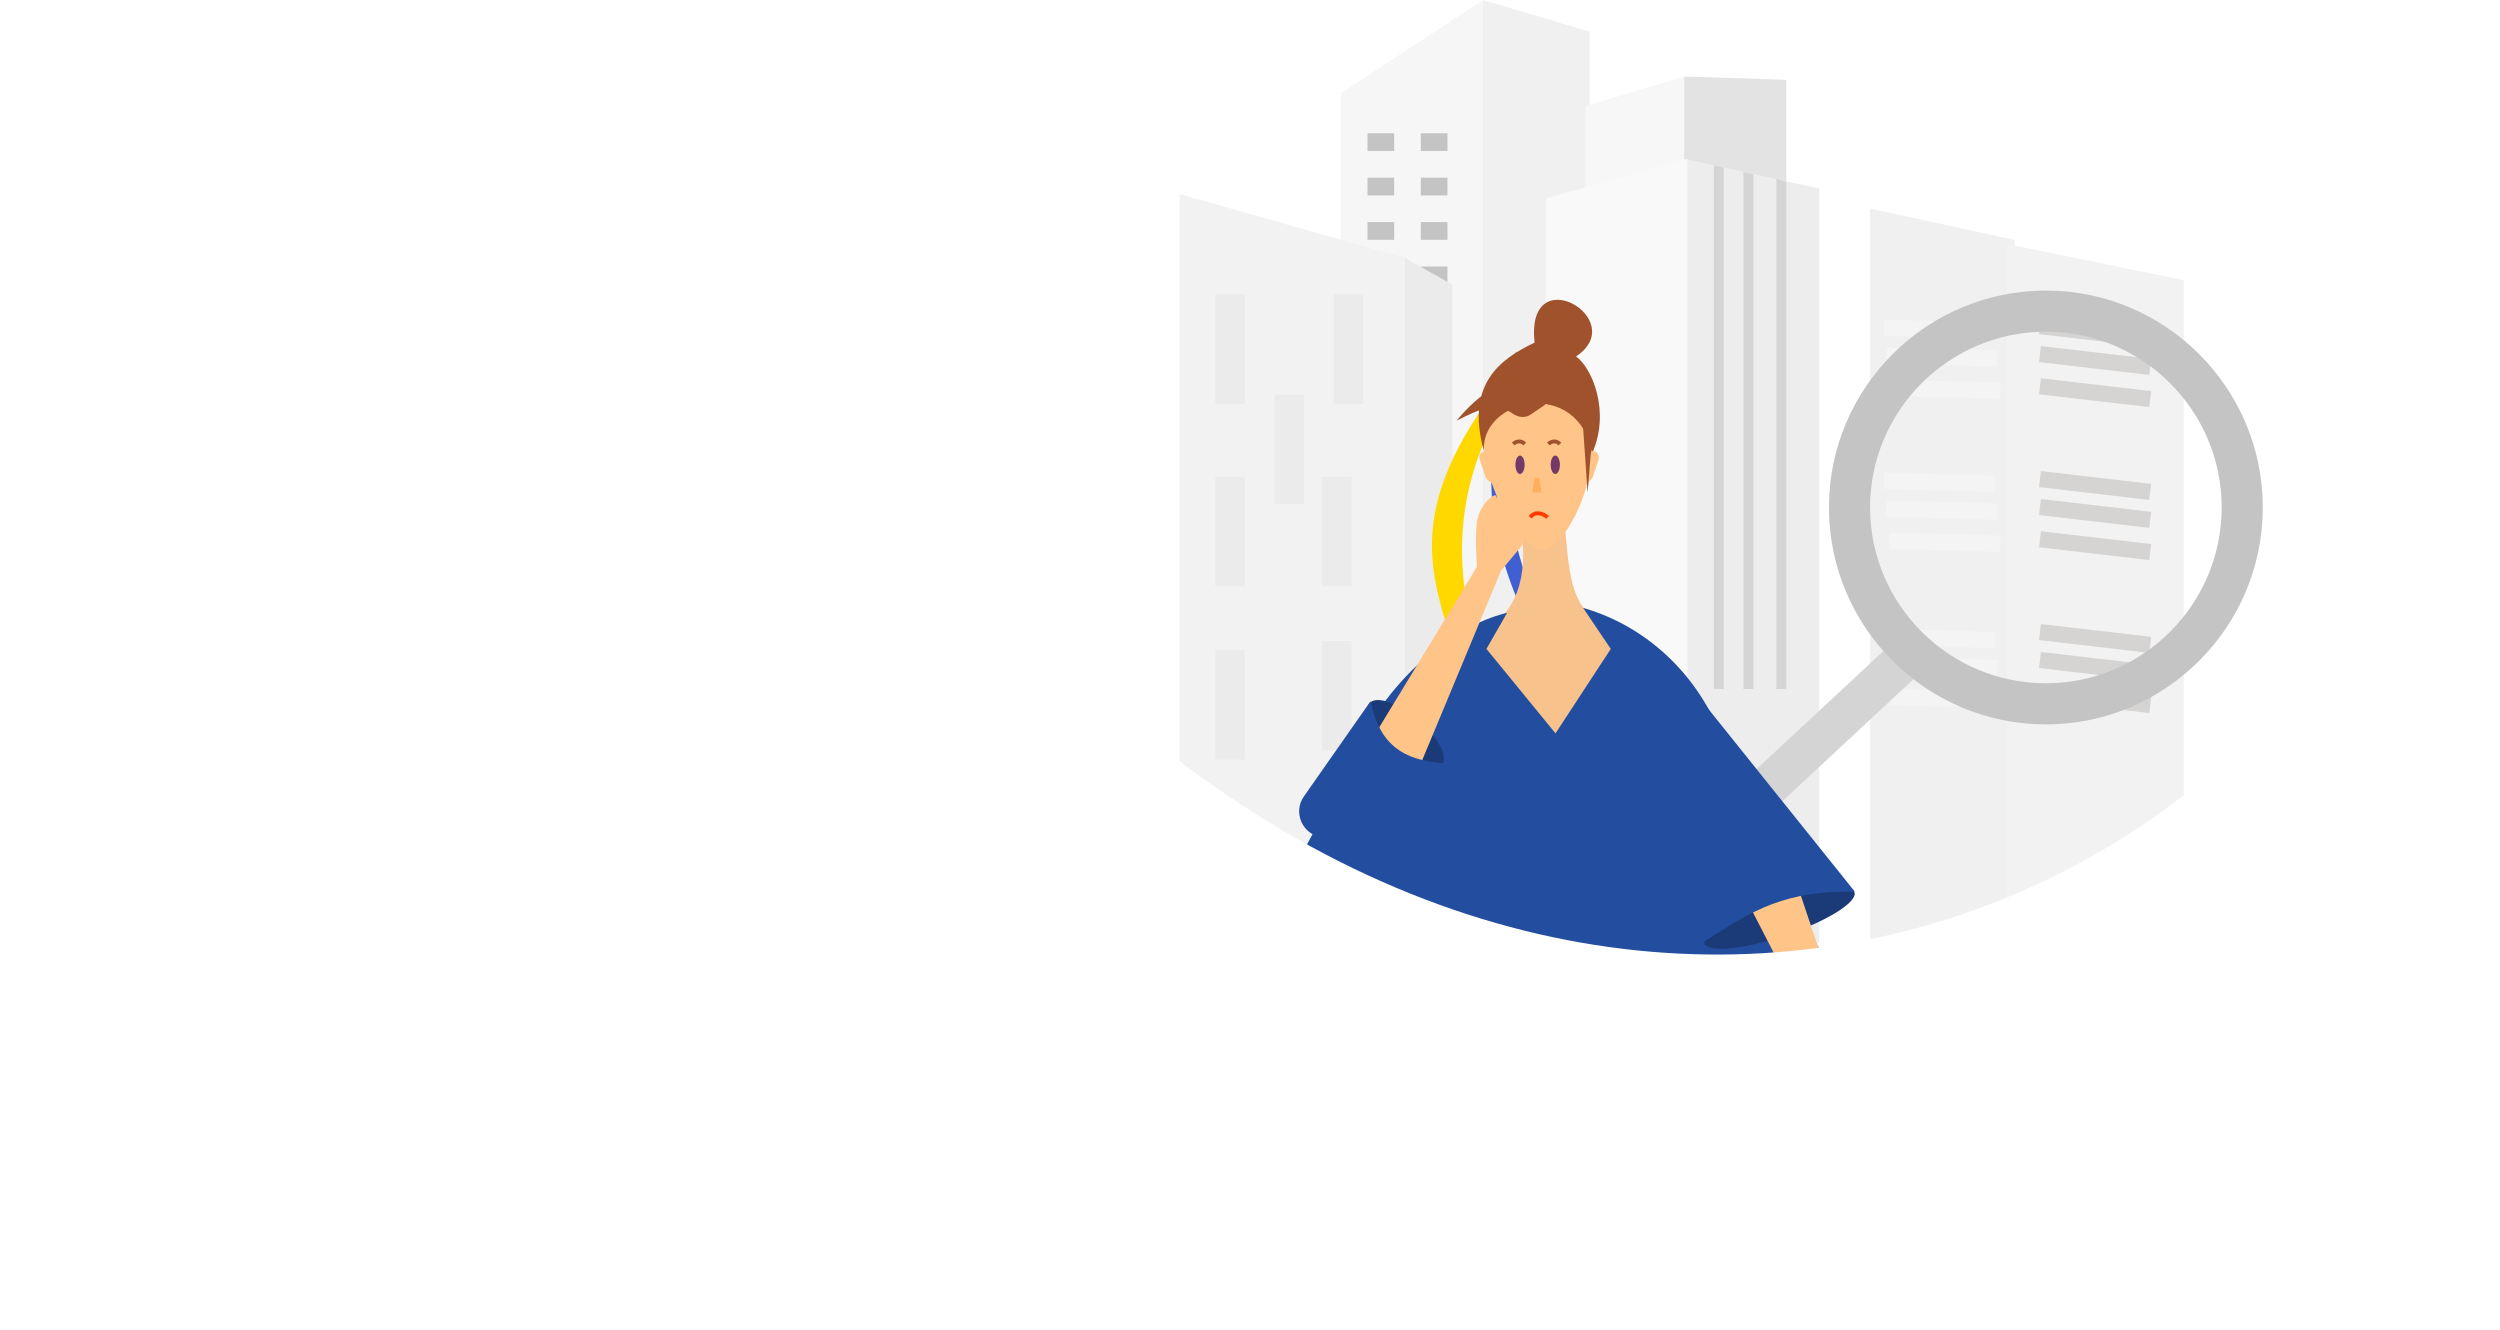
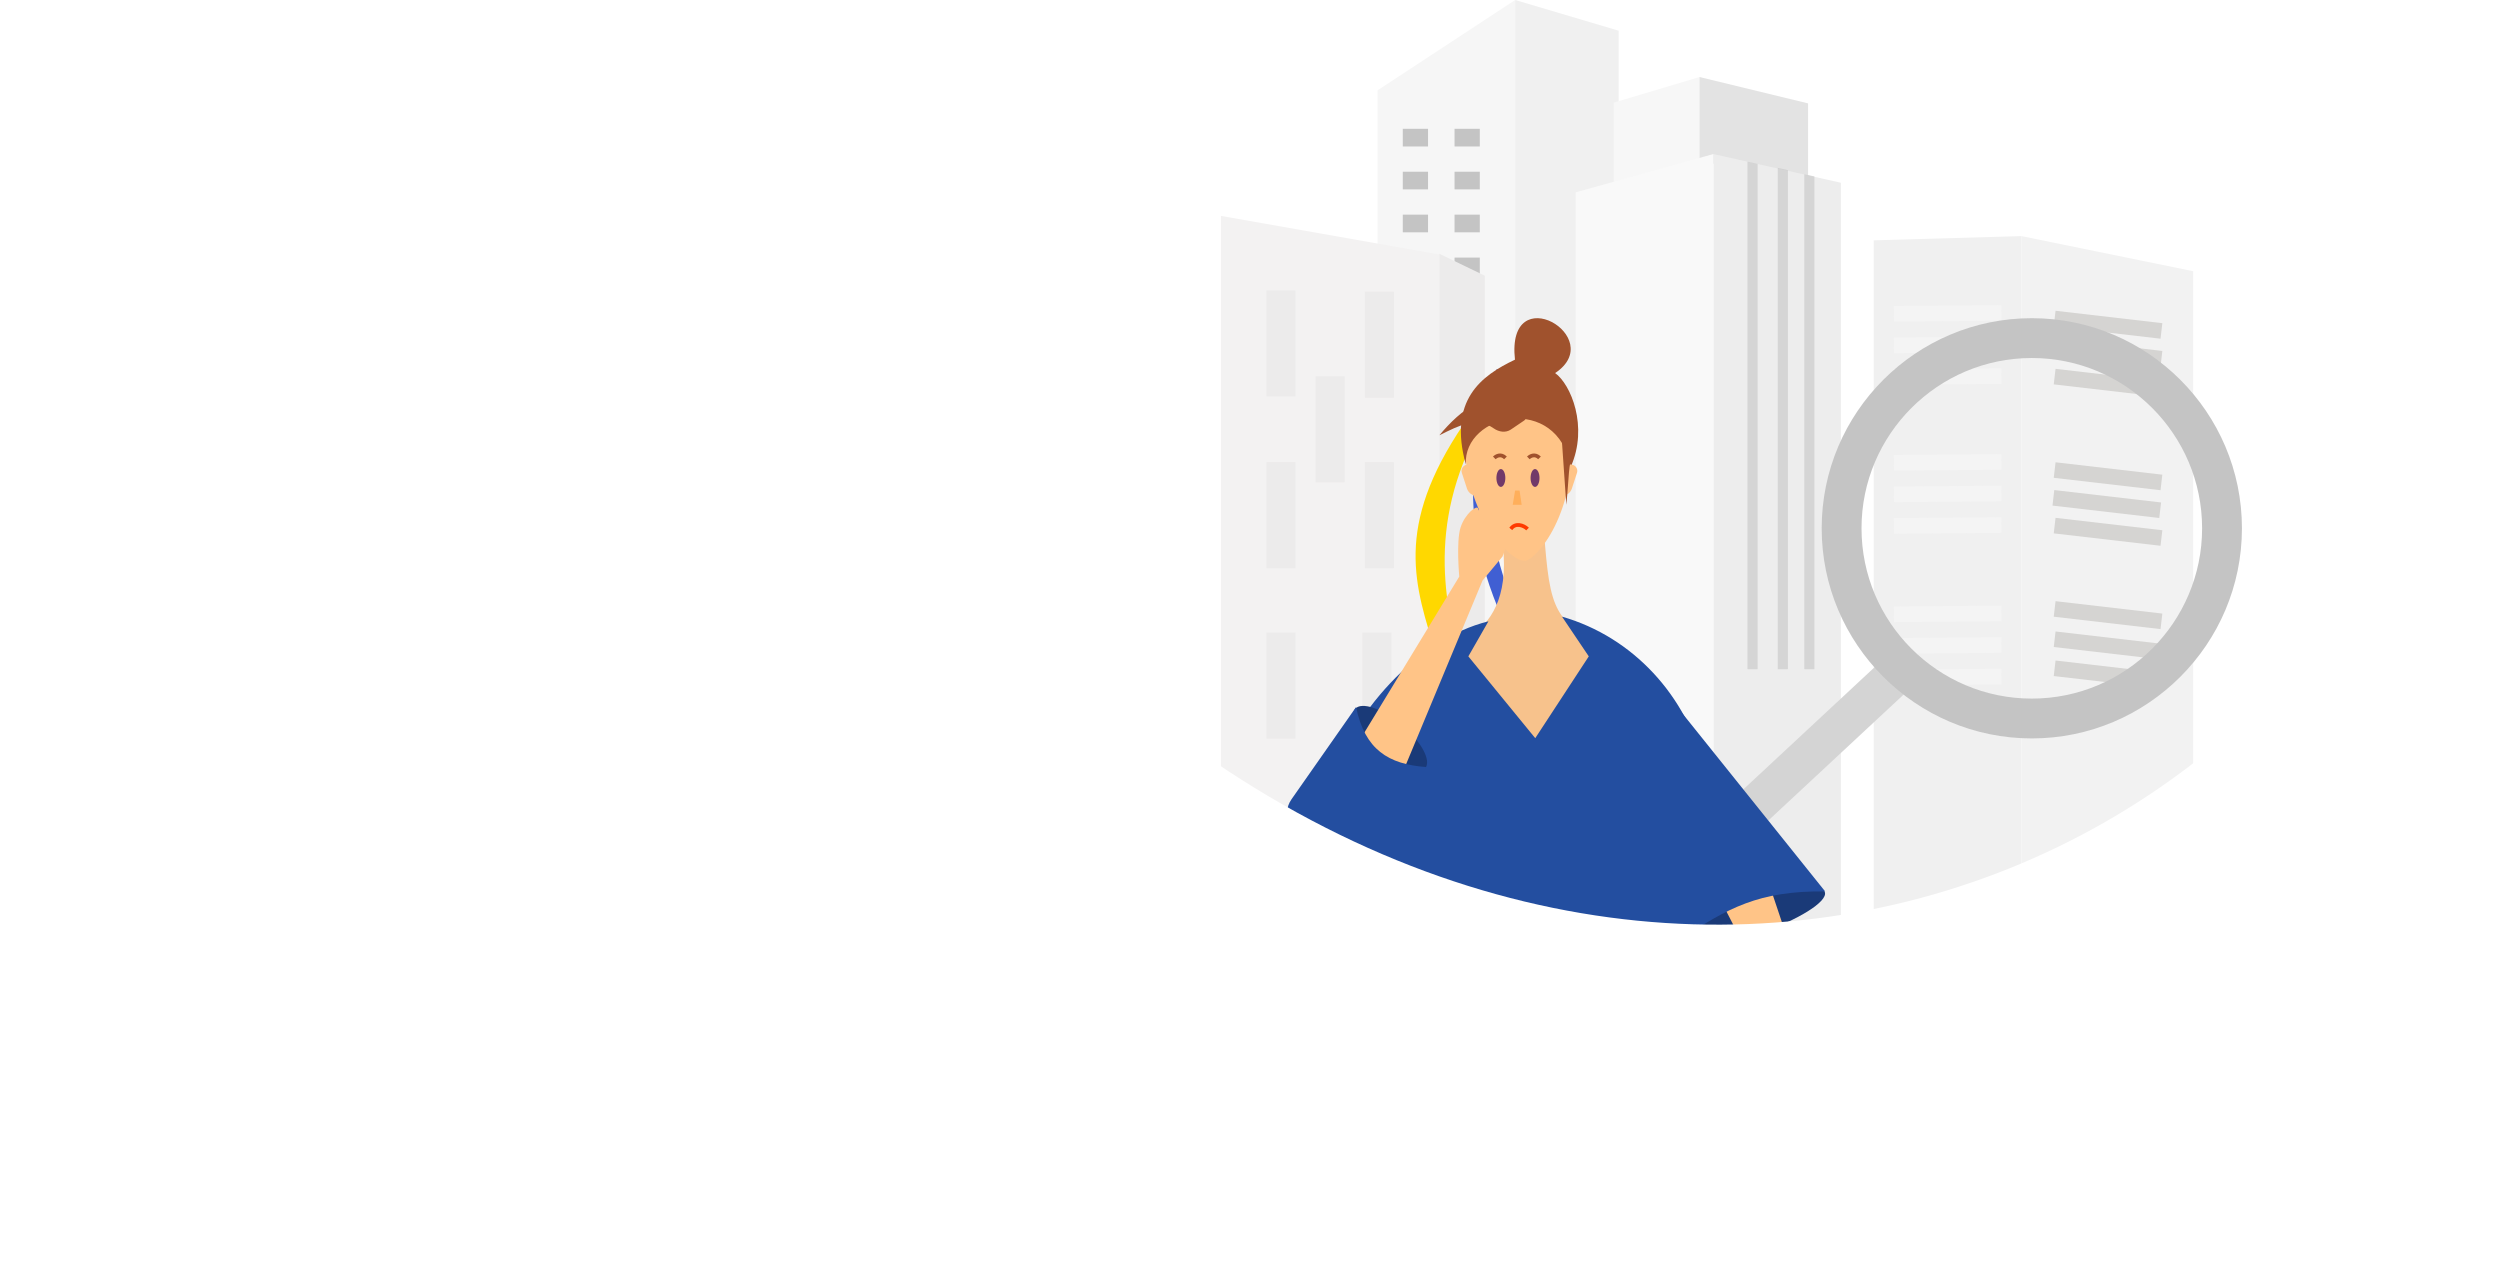
- <svg xmlns="http://www.w3.org/2000/svg" width="1918px" height="1020px" viewBox="0 0 1918 1020" version="1.1">
+ <svg xmlns="http://www.w3.org/2000/svg" width="1980px" height="1020px" viewBox="0 0 1980 1020" version="1.1">
  <defs>
-     <linearGradient x1="25.626%" y1="59.608%" x2="19.473%" y2="42.671%" id="linearGradient-1">
-       <stop stop-color="#FFFFFF" offset="35.454%" />
-       <stop stop-color="#FFFFFF" stop-opacity="0" offset="77.451%" />
+     <linearGradient x1="23.444%" y1="53.381%" x2="20.861%" y2="46.707%" id="linearGradient-1">
+       <stop stop-color="#FFFFFF" offset="0%" />
+       <stop stop-color="#FFFFFF" stop-opacity="0" offset="100%" />
    </linearGradient>
  </defs>
-   <g id="Page-1" stroke="none" stroke-width="1" fill="none" fill-rule="evenodd">
-     <g id="404">
-       <polygon id="Path" fill="#F6F6F6" fill-rule="nonzero" points="1028.72 71.561 1137.77 0 1137.77 521.371 1028.72 521.371" />
-       <polygon id="Path" fill="#F0F0F0" fill-rule="nonzero" points="1137.77 0 1219.55 24.334 1219.55 517.963 1137.77 517.963" />
-       <rect id="Rectangle" fill="#C4C4C4" fill-rule="nonzero" x="1049.17" y="102.23" width="20.446" height="13.631" />
-       <rect id="Rectangle" fill="#C4C4C4" fill-rule="nonzero" x="1090.06" y="102.23" width="20.446" height="13.631" />
-       <rect id="Rectangle" fill="#C4C4C4" fill-rule="nonzero" x="1090.06" y="136.306" width="20.446" height="13.631" />
-       <rect id="Rectangle" fill="#C4C4C4" fill-rule="nonzero" x="1049.17" y="136.306" width="20.446" height="13.631" />
-       <rect id="Rectangle" fill="#C4C4C4" fill-rule="nonzero" x="1049.17" y="170.383" width="20.446" height="13.631" />
-       <rect id="Rectangle" fill="#C4C4C4" fill-rule="nonzero" x="1090.06" y="170.383" width="20.446" height="13.631" />
-       <rect id="Rectangle" fill="#C4C4C4" fill-rule="nonzero" x="1090.06" y="204.459" width="20.446" height="13.631" />
-       <rect id="Rectangle" fill="#C4C4C4" fill-rule="nonzero" x="1049.17" y="204.459" width="20.446" height="13.631" />
-       <rect id="Rectangle" fill="#C4C4C4" fill-rule="nonzero" x="1049.17" y="238.536" width="20.446" height="13.631" />
-       <rect id="Rectangle" fill="#C4C4C4" fill-rule="nonzero" x="1090.06" y="238.536" width="20.446" height="13.631" />
-       <rect id="Rectangle" fill="#C4C4C4" fill-rule="nonzero" x="1090.06" y="272.612" width="20.446" height="13.631" />
-       <rect id="Rectangle" fill="#C4C4C4" fill-rule="nonzero" x="1049.17" y="272.612" width="20.446" height="13.631" />
-       <rect id="Rectangle" fill="#C4C4C4" fill-rule="nonzero" x="1049.17" y="306.689" width="20.446" height="13.631" />
-       <rect id="Rectangle" fill="#C4C4C4" fill-rule="nonzero" x="1090.06" y="306.689" width="20.446" height="13.631" />
-       <rect id="Rectangle" fill="#C4C4C4" fill-rule="nonzero" x="1090.06" y="340.765" width="20.446" height="13.631" />
-       <rect id="Rectangle" fill="#C4C4C4" fill-rule="nonzero" x="1049.17" y="340.765" width="20.446" height="13.631" />
-       <polygon id="Path" fill="#F3F2F2" fill-rule="nonzero" points="905 729.762 905 148.888 1077.81 197.878 1077.81 729.762" />
-       <polygon id="Path" fill="#ECEBEB" fill-rule="nonzero" points="1114.2 218.335 1077.81 197.878 1077.81 729.762 1114.2 712.266" />
-       <rect id="Rectangle" fill="#ECEBEB" fill-rule="nonzero" x="932.287" y="225.872" width="22.739" height="83.982" />
-       <rect id="Rectangle" fill="#ECEBEB" fill-rule="nonzero" x="1023.24" y="225.872" width="22.739" height="83.982" />
-       <rect id="Rectangle" fill="#ECEBEB" fill-rule="nonzero" x="977.764" y="302.855" width="22.739" height="83.982" />
-       <rect id="Rectangle" fill="#ECEBEB" fill-rule="nonzero" x="932.287" y="365.841" width="22.739" height="83.982" />
-       <rect id="Rectangle" fill="#ECEBEB" fill-rule="nonzero" x="1014.15" y="365.841" width="22.739" height="83.982" />
-       <rect id="Rectangle" fill="#ECEBEB" fill-rule="nonzero" x="1014.15" y="491.814" width="22.739" height="83.982" />
-       <rect id="Rectangle" fill="#ECEBEB" fill-rule="nonzero" x="932.287" y="498.812" width="22.739" height="83.982" />
-       <polygon id="Path" fill="#F7F7F7" fill-rule="nonzero" points="1216.32 81.455 1292.11 58.717 1292.11 129.459 1216.32 159.778" />
-       <polygon id="Path" fill="#E3E3E3" fill-rule="nonzero" points="1292.11 129.459 1292.11 58.717 1370.44 61.243 1370.44 152.198" />
-       <polygon id="Path" fill="#EDEDED" fill-rule="nonzero" points="1395.7 723.193 1289.59 753.512 1292.11 121.88 1395.7 144.618" />
-       <polygon id="Path" fill="#F9F9F9" fill-rule="nonzero" points="1186 152.198 1294.64 121.88 1294.64 756.038 1186 728.246" />
-       <polygon id="Path" fill="#C4C4C4" fill-rule="nonzero" opacity="0.6" points="1314.85 528.651 1314.85 126.933 1322.43 128.591 1322.43 528.651" />
-       <polygon id="Path" fill="#C4C4C4" fill-rule="nonzero" opacity="0.6" points="1337.59 528.651 1337.59 131.986 1345.17 133.723 1345.17 528.651" />
-       <polygon id="Path" fill="#C4C4C4" fill-rule="nonzero" opacity="0.6" points="1362.86 528.651 1362.86 137.039 1370.44 139.565 1370.44 528.651" />
-       <polygon id="Path" fill="#F0F0F0" fill-rule="nonzero" points="1545.65 184.079 1434.72 160 1434.72 786.279 1545.65 786.279" />
-       <polygon id="Path" fill="#F2F2F2" fill-rule="nonzero" points="1539.48 783.191 1539.48 187.167 1675.36 214.961 1675.36 783.191" />
-       <rect id="Rectangle" fill="#D5D4D2" fill-rule="nonzero" transform="translate(1607.357, 255.1345) rotate(6.62265) translate(-1607.357, -255.1345) " x="1564.787" y="248.943" width="85.14" height="12.383" />
-       <rect id="Rectangle" fill="#D5D4D2" fill-rule="nonzero" transform="translate(1607.357, 276.5665) rotate(6.62265) translate(-1607.357, -276.5665) " x="1564.787" y="270.375" width="85.14" height="12.383" />
-       <rect id="Rectangle" fill="#D5D4D2" fill-rule="nonzero" transform="translate(1607.357, 301.2725) rotate(6.62265) translate(-1607.357, -301.2725) " x="1564.787" y="295.081" width="85.14" height="12.383" />
-       <rect id="Rectangle" fill="#D5D4D2" fill-rule="nonzero" transform="translate(1607.357, 372.4865) rotate(6.62265) translate(-1607.357, -372.4865) " x="1564.787" y="366.295" width="85.14" height="12.383" />
-       <rect id="Rectangle" fill="#D5D4D2" fill-rule="nonzero" transform="translate(1607.357, 393.9185) rotate(6.62265) translate(-1607.357, -393.9185) " x="1564.787" y="387.727" width="85.14" height="12.383" />
-       <rect id="Rectangle" fill="#D5D4D2" fill-rule="nonzero" transform="translate(1607.357, 418.6245) rotate(6.62265) translate(-1607.357, -418.6245) " x="1564.787" y="412.433" width="85.14" height="12.383" />
-       <rect id="Rectangle" fill="#D5D4D2" fill-rule="nonzero" transform="translate(1607.357, 489.8385) rotate(6.62265) translate(-1607.357, -489.8385) " x="1564.787" y="483.647" width="85.14" height="12.383" />
-       <rect id="Rectangle" fill="#D5D4D2" fill-rule="nonzero" transform="translate(1607.357, 511.2705) rotate(6.62265) translate(-1607.357, -511.2705) " x="1564.787" y="505.079" width="85.14" height="12.383" />
-       <rect id="Rectangle" fill="#D5D4D2" fill-rule="nonzero" transform="translate(1607.357, 535.9765) rotate(6.62265) translate(-1607.357, -535.9765) " x="1564.787" y="529.785" width="85.14" height="12.383" />
-       <rect id="Rectangle" fill="#F4F4F4" fill-rule="nonzero" transform="translate(1487.958, 489.9295) rotate(1.550022) translate(-1487.958, -489.9295) " x="1445.388" y="483.738" width="85.14" height="12.383" />
-       <rect id="Rectangle" fill="#F4F4F4" fill-rule="nonzero" transform="translate(1489.858, 511.2765) rotate(1.550022) translate(-1489.858, -511.2765) " x="1447.288" y="505.085" width="85.14" height="12.383" />
-       <rect id="Rectangle" fill="#F4F4F4" fill-rule="nonzero" transform="translate(1492.058, 535.8845) rotate(1.550022) translate(-1492.058, -535.8845) " x="1449.488" y="529.693" width="85.14" height="12.383" />
-       <rect id="Rectangle" fill="#F4F4F4" fill-rule="nonzero" transform="translate(1487.958, 370.0285) rotate(1.550022) translate(-1487.958, -370.0285) " x="1445.388" y="363.837" width="85.14" height="12.383" />
-       <rect id="Rectangle" fill="#F4F4F4" fill-rule="nonzero" transform="translate(1489.858, 391.3755) rotate(1.550022) translate(-1489.858, -391.3755) " x="1447.288" y="385.184" width="85.14" height="12.383" />
-       <rect id="Rectangle" fill="#F4F4F4" fill-rule="nonzero" transform="translate(1492.058, 415.9835) rotate(1.550022) translate(-1492.058, -415.9835) " x="1449.488" y="409.792" width="85.14" height="12.383" />
-       <rect id="Rectangle" fill="#F4F4F4" fill-rule="nonzero" transform="translate(1487.958, 252.6765) rotate(1.550022) translate(-1487.958, -252.6765) " x="1445.388" y="246.485" width="85.14" height="12.383" />
-       <rect id="Rectangle" fill="#F4F4F4" fill-rule="nonzero" transform="translate(1489.858, 274.0235) rotate(1.550022) translate(-1489.858, -274.0235) " x="1447.288" y="267.832" width="85.14" height="12.383" />
-       <rect id="Rectangle" fill="#F4F4F4" fill-rule="nonzero" transform="translate(1492.058, 298.6315) rotate(1.550022) translate(-1492.058, -298.6315) " x="1449.488" y="292.44" width="85.14" height="12.383" />
-       <path d="M1336.81,622.433 C1339.89,625.513 1343.93,627.053 1347.97,627.053 C1352,627.053 1356.04,625.513 1359.12,622.433 L1473.93,515.572 C1480.09,509.412 1480.09,499.424 1473.93,493.264 C1467.76,487.105 1457.78,487.104 1451.62,493.264 L1336.81,600.125 C1330.65,606.285 1330.65,616.273 1336.81,622.433 Z" id="Path" fill="#D4D4D4" fill-rule="nonzero" />
-       <path d="M1569.59,555.76 C1661.35,555.76 1736.01,481.106 1736.01,389.343 C1736.01,297.58 1661.35,222.926 1569.59,222.926 C1477.83,222.926 1403.17,297.58 1403.17,389.343 C1403.17,481.106 1477.83,555.76 1569.59,555.76 Z M1569.59,254.474 C1643.96,254.474 1704.46,314.976 1704.46,389.343 C1704.46,463.71 1643.96,524.212 1569.59,524.212 C1495.22,524.212 1434.72,463.71 1434.72,389.343 C1434.72,314.976 1495.23,254.474 1569.59,254.474 Z" id="Shape" fill="#C4C4C4" fill-rule="nonzero" />
-       <path d="M1237.85,557.752 C1165.94,458.675 1139.47,399.684 1170.51,275.022 L1162.95,270.257 C1123.88,380.682 1146.05,447.356 1224.54,570.487 L1224.13,554.384 L1237.85,557.752 Z" id="Path" fill="#405FD3" fill-rule="nonzero" />
-       <path d="M1119.32,671.865 C1178.09,473.911 1006.01,457.86 1175.82,263.884 L1182.68,265.568 C1042.28,446.397 1195.84,537.908 1140.88,666.976 L1134.31,652.271 L1119.32,671.865 Z" id="Path" fill="#FFD800" fill-rule="nonzero" />
-       <path d="M1276.32,607.627 L1127.81,602.322 L1112.04,490.748 C1112.04,490.748 1180.85,490.748 1166.7,402.533 L1200.3,398.997 C1204.97,459.729 1207.43,475.598 1257.72,489.009 C1275.01,517.024 1282.73,541.956 1276.32,607.627 Z" id="Path" fill="#F7C28C" fill-rule="nonzero" />
-       <path d="M1184.1,422 C1172.9,422.34 1129.65,378.943 1138.82,307.595 L1221.51,307.595 C1230.23,385.525 1191.37,423.947 1184.65,422.084 C1184.46,422.032 1184.3,421.994 1184.1,422 Z" id="Path" fill="#FFC487" fill-rule="nonzero" />
-       <path d="M1187.92,340.652 C1189.55,339.055 1193.22,337.116 1196.76,340.652" id="Path" stroke="#A0522D" stroke-width="3" />
-       <path d="M1160.97,340.652 C1162.6,339.055 1166.27,337.116 1169.81,340.652" id="Path" stroke="#A0522D" stroke-width="3" />
-       <path d="M1187.29,397 C1184.14,393.854 1177.5,391.696 1173.97,397" id="Path" stroke="#FF3A00" stroke-width="3" />
-       <ellipse id="Oval" fill="#723969" fill-rule="nonzero" cx="1193.22" cy="356.564" rx="3.536" ry="7.072" />
-       <ellipse id="Oval" fill="#723969" fill-rule="nonzero" cx="1166.16" cy="356.564" rx="3.536" ry="7.072" />
-       <polygon id="Path" fill="#FFAF5B" fill-rule="nonzero" points="1175.54 377.781 1177.43 366.5 1180.97 366.5 1182.62 377.781" />
-       <path d="M1138.42,345.956 C1136.11,305.291 1210.91,289.379 1221.51,347.724 C1235.66,315.899 1221.51,282.307 1209.14,273.466 C1251.57,245.178 1170.24,197.44 1177.31,262.858 C1150.79,275.494 1124.27,294.683 1138.42,345.956 Z" id="Path" fill="#A0522D" fill-rule="nonzero" />
-       <path d="M1117.45,322.744 C1133.99,302.879 1158.05,282.745 1180.55,301.407 C1181.72,302.381 1182.76,303.524 1183.71,304.717 L1185.29,306.699 C1186.38,308.067 1186.07,310.073 1184.62,311.054 L1174.06,318.202 C1169.99,320.959 1164.62,320.158 1160.59,317.333 C1146.93,307.75 1134.02,314.507 1117.45,322.744 Z" id="Path" fill="#A0522D" fill-rule="nonzero" />
-       <path d="M1140,345.956 L1141.19,345.956 L1147.25,370.709 C1143.64,370.709 1140.43,368.383 1139.31,364.946 L1135.25,352.508 C1134.19,349.276 1136.6,345.956 1140,345.956 Z" id="Path" fill="#FFC487" fill-rule="nonzero" />
-       <path d="M1221.69,345.956 L1220.5,345.956 L1214.44,370.709 C1218.06,370.709 1221.26,368.383 1222.38,364.946 L1226.45,352.508 C1227.5,349.276 1225.09,345.956 1221.69,345.956 Z" id="Path" fill="#FFC487" fill-rule="nonzero" />
-       <path d="M1217.98,377.781 L1214.44,326.508 L1223.28,340.652 C1219.69,341.801 1220.16,357.57 1217.98,377.781 Z" id="Path" fill="#A0522D" fill-rule="nonzero" />
-       <path d="M1156.3,470.08 L1140.4,497.846 L1193.39,562.633 L1235.78,497.846 L1214.58,466.377 C1270.84,482.542 1313.49,529.099 1327.54,586.875 L1327.62,586.697 L1328.03,588.93 C1329.25,594.257 1330.24,599.677 1330.97,605.174 L1414.47,763.5 L967.469,712.5 L1027.97,601.5 C1048.92,542.825 1098.98,484.382 1156.3,470.08 Z" id="Path" fill="#234EA0" fill-rule="nonzero" />
-       <ellipse id="Oval" fill="#1A3A78" fill-rule="nonzero" transform="translate(1078.47, 562.939) scale(-1, 1) rotate(-40.17253) translate(-1078.47, -562.939) " cx="1078.47" cy="562.939" rx="36.368" ry="14.22" />
-       <path d="M1133.21,434.648 L1036.97,592.818 C1043.24,614.662 1052.82,620.268 1076.9,617.38 L1151.66,437.725 L1167.42,418.826 L1172.57,405.375 C1172.57,405.375 1175.7,399.056 1173.9,397.096 C1172.71,395.807 1171.53,394.699 1169.93,395.418 L1164.21,401.702 C1164.21,401.702 1167.65,390.164 1169.07,386.423 C1170.49,382.682 1164.78,377.361 1163.42,380.946 C1162.06,384.531 1159.36,391.605 1159.36,391.605 C1159.36,391.605 1160.96,387.427 1162.73,382.751 C1164.51,378.075 1157.71,375.826 1155.54,381.541 C1153.37,387.256 1152.5,389.003 1152.5,389.003 C1152.5,389.003 1154.8,383.498 1155.83,380.796 C1156.85,378.094 1149.89,377.629 1148.06,382.462 C1146.23,387.294 1144.34,389.829 1144.34,389.829 C1144.34,389.829 1148.95,383.509 1148.1,380.644 C1147.24,377.779 1137.79,384.699 1134.22,395.8 C1130.66,406.901 1133.21,434.648 1133.21,434.648 Z" id="Path" fill="#FFC487" fill-rule="nonzero" />
-       <path d="M1081.69,651.447 L1014.05,642.312 C999.203,640.307 991.75,623.293 1000.34,611.021 L1051.47,538 C1058.51,571.836 1077.06,583.256 1106.97,585.5 L1081.69,651.447 Z" id="Path" fill="#234EA0" fill-rule="nonzero" />
-       <ellipse id="Oval" fill="#1A3A78" fill-rule="nonzero" transform="translate(1365.21, 704.155) scale(-1, 1) rotate(18.79614) translate(-1365.21, -704.155) " cx="1365.21" cy="704.155" rx="60.769" ry="14.22" />
-       <path d="M1424.28,814.352 L1365.41,638.81 C1344.67,629.518 1334.2,633.235 1320.89,653.504 L1410.04,826.471 L1414.33,850.7 L1421.29,863.307 C1421.29,863.307 1424.1,869.777 1426.76,869.66 C1428.51,869.583 1430.12,869.395 1430.6,867.71 L1429.49,859.285 C1429.49,859.285 1436.09,869.357 1438.03,872.854 C1439.98,876.35 1447.73,875.413 1445.86,872.062 C1444,868.711 1440.33,862.084 1440.33,862.084 C1440.33,862.084 1442.49,866.003 1444.93,870.374 C1447.36,874.745 1453.46,870.996 1450.49,865.654 C1447.52,860.312 1446.75,858.518 1446.75,858.518 C1446.75,858.518 1449.47,863.828 1450.87,866.353 C1452.28,868.879 1457.12,863.86 1454.61,859.343 C1452.09,854.826 1451.37,851.747 1451.37,851.747 C1451.37,851.747 1453.23,859.352 1455.97,860.542 C1458.72,861.733 1459.51,850.051 1453.33,840.168 C1447.14,830.285 1424.28,814.352 1424.28,814.352 Z" id="Path" fill="#FFC487" fill-rule="nonzero" />
-       <path d="M1422.97,684 L1297.47,527.5 L1307.47,722.5 C1345.76,697.203 1370.37,683.404 1422.97,684 Z" id="Path" fill="#234EA0" fill-rule="nonzero" />
-       <path d="M867.157,553.5 C517.613,256.301 57.698,428.36 0,624.592 L0,1020 L1918,1020 L1918,160 C1867.22,662.5 1314.67,934 867.157,553.5 Z" id="Path" fill="url(#linearGradient-1)" fill-rule="nonzero" />
+   <g id="404" stroke="none" stroke-width="1" fill="none" fill-rule="evenodd">
+     <g id="Group" transform="translate(967, 0)" fill-rule="nonzero">
+       <g>
+         <polygon id="Path" fill="#F6F6F6" points="124 71.566 233 0 233 518 124 518" />
+         <polygon id="Path" fill="#F0F0F0" points="233 0 315 24.336 315 518 233 518" />
+         <rect id="Rectangle" fill="#C4C4C4" x="144" y="102" width="20" height="14" />
+         <rect id="Rectangle" fill="#C4C4C4" x="185" y="102" width="20" height="14" />
+         <rect id="Rectangle" fill="#C4C4C4" x="185" y="136" width="20" height="14" />
+         <rect id="Rectangle" fill="#C4C4C4" x="144" y="136" width="20" height="14" />
+         <rect id="Rectangle" fill="#C4C4C4" x="144" y="170" width="20" height="14" />
+         <rect id="Rectangle" fill="#C4C4C4" x="185" y="170" width="20" height="14" />
+         <rect id="Rectangle" fill="#C4C4C4" x="185" y="204" width="20" height="14" />
+         <rect id="Rectangle" fill="#C4C4C4" x="144" y="204" width="20" height="14" />
+         <rect id="Rectangle" fill="#C4C4C4" x="144" y="238" width="20" height="14" />
+         <rect id="Rectangle" fill="#C4C4C4" x="185" y="238" width="20" height="14" />
+         <rect id="Rectangle" fill="#C4C4C4" x="185" y="272" width="20" height="14" />
+         <rect id="Rectangle" fill="#C4C4C4" x="144" y="272" width="20" height="14" />
+         <rect id="Rectangle" fill="#C4C4C4" x="144" y="307" width="20" height="14" />
+         <rect id="Rectangle" fill="#C4C4C4" x="185" y="307" width="20" height="14" />
+         <rect id="Rectangle" fill="#C4C4C4" x="185" y="341" width="20" height="14" />
+         <rect id="Rectangle" fill="#C4C4C4" x="144" y="341" width="20" height="14" />
+         <polygon id="Path" fill="#F3F2F2" points="0 730 0 171 173 201.557 173 730" />
+         <rect id="Rectangle" fill="#ECEBEB" x="114" y="231" width="23" height="84" />
+         <polygon id="Path" fill="#ECEBEB" points="209 218.381 173 201 173 730 209 712.497" />
+         <rect id="Rectangle" fill="#ECEBEB" x="36" y="230" width="23" height="84" />
+         <rect id="Rectangle" fill="#ECEBEB" x="75" y="298" width="23" height="84" />
+         <rect id="Rectangle" fill="#ECEBEB" x="36" y="366" width="23" height="84" />
+         <rect id="Rectangle" fill="#ECEBEB" x="114" y="366" width="23" height="84" />
+         <rect id="Rectangle" fill="#ECEBEB" x="112" y="501" width="23" height="84" />
+         <rect id="Rectangle" fill="#ECEBEB" x="36" y="501" width="23" height="84" />
+         <polygon id="Path" fill="#F7F7F7" points="311 81.308 379 61 379 132.078 311 160" />
+         <polygon id="Path" fill="#E3E3E3" points="379 126.955 379 61 465 81.882 465 149" />
+         <polygon id="Path" fill="#EDEDED" points="491 756 390 753.991 390 122 491 144.752" />
+         <polygon id="Path" fill="#F9F9F9" points="281 152.311 390 122 390 756 281 728.215" />
+         <polygon id="Path" fill="#C4C4C4" opacity="0.6" points="417 530 417 128 425 129.716 425 530" />
+         <polygon id="Path" fill="#C4C4C4" opacity="0.6" points="441 530 441 133.002 449 134.703 449 530" />
+         <polygon id="Path" fill="#C4C4C4" opacity="0.6" points="462 530 462 138 470 139.714 470 530" />
+         <polygon id="Path" fill="#F0F0F0" points="634 187 517 190.35 517 786 634 786" />
+         <polygon id="Path" fill="#F2F2F2" points="634 783 634 187 770 214.793 770 783" />
+         <rect id="Rectangle" fill="#D5D4D2" transform="translate(702.57, 257.1916) rotate(6.62265) translate(-702.57, -257.1916) " x="660" y="251" width="85.14" height="12.383" />
+         <rect id="Rectangle" fill="#D5D4D2" transform="translate(702.57, 279.1916) rotate(6.62265) translate(-702.57, -279.1916) " x="660" y="273" width="85.14" height="12.383" />
+         <rect id="Rectangle" fill="#D5D4D2" transform="translate(702.57, 303.1916) rotate(6.62265) translate(-702.57, -303.1916) " x="660" y="297" width="85.14" height="12.383" />
+         <rect id="Rectangle" fill="#D5D4D2" transform="translate(702.57, 377.1916) rotate(6.62265) translate(-702.57, -377.1916) " x="660" y="371" width="85.14" height="12.383" />
+         <rect id="Rectangle" fill="#D5D4D2" transform="translate(701.57, 399.1916) rotate(6.62265) translate(-701.57, -399.1916) " x="659" y="393" width="85.14" height="12.383" />
+         <rect id="Rectangle" fill="#D5D4D2" transform="translate(702.57, 421.1916) rotate(6.62265) translate(-702.57, -421.1916) " x="660" y="415" width="85.14" height="12.383" />
+         <rect id="Rectangle" fill="#D5D4D2" transform="translate(702.57, 487.1916) rotate(6.62265) translate(-702.57, -487.1916) " x="660" y="481" width="85.14" height="12.383" />
+         <rect id="Rectangle" fill="#D5D4D2" transform="translate(702.57, 511.1916) rotate(6.62265) translate(-702.57, -511.1916) " x="660" y="505" width="85.14" height="12.383" />
+         <rect id="Rectangle" fill="#D5D4D2" transform="translate(702.57, 534.1916) rotate(6.62265) translate(-702.57, -534.1916) " x="660" y="528" width="85.14" height="12.383" />
+         <rect id="Rectangle" fill="#F4F4F4" transform="translate(575.57, 486.1916) rotate(-0.449978) translate(-575.57, -486.1916) " x="533" y="480" width="85.14" height="12.383" />
+         <rect id="Rectangle" fill="#F4F4F4" transform="translate(575.57, 511.1916) rotate(-0.449978) translate(-575.57, -511.1916) " x="533" y="505" width="85.14" height="12.383" />
+         <rect id="Rectangle" fill="#F4F4F4" transform="translate(575.57, 536.1916) rotate(-0.449978) translate(-575.57, -536.1916) " x="533" y="530" width="85.14" height="12.383" />
+         <rect id="Rectangle" fill="#F4F4F4" transform="translate(575.57, 366.1916) rotate(-0.449978) translate(-575.57, -366.1916) " x="533" y="360" width="85.14" height="12.383" />
+         <rect id="Rectangle" fill="#F4F4F4" transform="translate(575.57, 391.1916) rotate(-0.449978) translate(-575.57, -391.1916) " x="533" y="385" width="85.14" height="12.383" />
+         <rect id="Rectangle" fill="#F4F4F4" transform="translate(575.57, 416.1916) rotate(-0.449978) translate(-575.57, -416.1916) " x="533" y="410" width="85.14" height="12.383" />
+         <rect id="Rectangle" fill="#F4F4F4" transform="translate(575.57, 248.1916) rotate(-0.449978) translate(-575.57, -248.1916) " x="533" y="242" width="85.14" height="12.383" />
+         <rect id="Rectangle" fill="#F4F4F4" transform="translate(575.57, 273.1916) rotate(-0.449978) translate(-575.57, -273.1916) " x="533" y="267" width="85.14" height="12.383" />
+         <rect id="Rectangle" fill="#F4F4F4" transform="translate(575.57, 298.1916) rotate(-0.449978) translate(-575.57, -298.1916) " x="533" y="292" width="85.14" height="12.383" />
+       </g>
+     </g>
+     <g id="Group" transform="translate(1371.793, 252)" fill-rule="nonzero">
+       <g>
+         <path d="M4.62,399.507 C7.7,402.587 11.74,404.127 15.78,404.127 C19.81,404.127 23.85,402.587 26.93,399.507 L141.74,292.646 C147.9,286.486 147.9,276.498 141.74,270.338 C135.57,264.179 125.59,264.178 119.43,270.338 L4.62,377.199 C-1.54,383.359 -1.54,393.347 4.62,399.507 Z" id="Path" fill="#D4D4D4" />
+         <path d="M237.4,332.834 C329.16,332.834 403.82,258.18 403.82,166.417 C403.82,74.654 329.16,-8.52651283e-14 237.4,-8.52651283e-14 C145.64,-8.52651283e-14 70.98,74.654 70.98,166.417 C70.98,258.18 145.64,332.834 237.4,332.834 Z M237.4,31.548 C311.77,31.548 372.27,92.05 372.27,166.417 C372.27,240.784 311.77,301.286 237.4,301.286 C163.03,301.286 102.53,240.784 102.53,166.417 C102.53,92.05 163.04,31.548 237.4,31.548 Z" id="Shape" fill="#C4C4C4" />
+       </g>
+     </g>
+     <g id="Group" transform="translate(990, 252)">
+       <path d="M270.381,327.752 C198.471,228.675 172.001,169.684 203.041,45.022 L195.481,40.257 C156.411,150.682 178.581,217.356 257.071,340.487 L256.661,324.384 L270.381,327.752 Z" id="Path" fill="#405FD3" fill-rule="nonzero" />
+       <path d="M151.851,441.865 C210.621,243.911 38.541,227.86 208.351,33.884 L215.211,35.568 C74.811,216.397 228.371,307.908 173.411,436.976 L166.841,422.271 L151.851,441.865 Z" id="Path" fill="#FFD800" fill-rule="nonzero" />
+       <path d="M308.851,377.627 L160.341,372.322 L144.571,260.748 C144.571,260.748 213.381,260.748 199.231,172.533 L232.831,168.997 C237.501,229.729 239.961,245.598 290.251,259.009 C307.541,287.024 315.261,311.956 308.851,377.627 Z" id="Path" fill="#F7C28C" fill-rule="nonzero" />
+       <path d="M216.631,192 C205.431,192.34 162.181,148.943 171.351,77.595 L254.041,77.595 C262.761,155.525 223.901,193.947 217.181,192.084 C216.991,192.032 216.831,191.994 216.631,192 Z" id="Path" fill="#FFC487" fill-rule="nonzero" />
+       <path d="M220.451,110.652 C222.081,109.055 225.751,107.116 229.291,110.652" id="Path" stroke="#A0522D" stroke-width="3" />
+       <path d="M193.501,110.652 C195.131,109.055 198.801,107.116 202.341,110.652" id="Path" stroke="#A0522D" stroke-width="3" />
+       <path d="M219.821,167 C216.671,163.854 210.031,161.696 206.501,167" id="Path" stroke="#FF3A00" stroke-width="3" />
+       <ellipse id="Oval" fill="#723969" fill-rule="nonzero" cx="225.751" cy="126.564" rx="3.536" ry="7.072" />
+       <ellipse id="Oval" fill="#723969" fill-rule="nonzero" cx="198.691" cy="126.564" rx="3.536" ry="7.072" />
+       <polygon id="Path" fill="#FFAF5B" fill-rule="nonzero" points="208.071 147.781 209.961 136.5 213.501 136.5 215.151 147.781" />
+       <path d="M170.951,115.956 C168.641,75.291 243.441,59.379 254.041,117.724 C268.191,85.899 254.041,52.307 241.671,43.466 C284.101,15.178 202.771,-32.56 209.841,32.858 C183.321,45.494 156.801,64.683 170.951,115.956 Z" id="Path" fill="#A0522D" fill-rule="nonzero" />
+       <path d="M149.981,92.744 C166.521,72.879 190.581,52.745 213.081,71.407 C214.251,72.381 215.291,73.524 216.241,74.717 L217.821,76.699 C218.911,78.067 218.601,80.073 217.151,81.054 L206.591,88.202 C202.521,90.959 197.151,90.158 193.121,87.333 C179.461,77.75 166.551,84.507 149.981,92.744 Z" id="Path" fill="#A0522D" fill-rule="nonzero" />
+       <path d="M172.531,115.956 L173.721,115.956 L179.781,140.709 C176.171,140.709 172.961,138.383 171.841,134.946 L167.781,122.508 C166.721,119.276 169.131,115.956 172.531,115.956 Z" id="Path" fill="#FFC487" fill-rule="nonzero" />
+       <path d="M254.221,115.956 L253.031,115.956 L246.971,140.709 C250.591,140.709 253.791,138.383 254.911,134.946 L258.981,122.508 C260.031,119.276 257.621,115.956 254.221,115.956 Z" id="Path" fill="#FFC487" fill-rule="nonzero" />
+       <path d="M250.511,147.781 L246.971,96.508 L255.811,110.652 C252.221,111.801 252.691,127.57 250.511,147.781 Z" id="Path" fill="#A0522D" fill-rule="nonzero" />
+       <path d="M188.831,240.08 L172.931,267.846 L225.921,332.633 L268.311,267.846 L247.111,236.377 C303.371,252.542 346.021,299.099 360.071,356.875 L360.151,356.697 L360.561,358.93 C361.781,364.257 362.771,369.677 363.501,375.174 L447.001,533.5 L0,482.5 L60.501,371.5 C81.451,312.825 131.511,254.382 188.831,240.08 Z" id="Path" fill="#234EA0" fill-rule="nonzero" />
+       <ellipse id="Oval" fill="#1A3A78" fill-rule="nonzero" transform="translate(111.001, 332.939) scale(-1, 1) rotate(-40.17253) translate(-111.001, -332.939) " cx="111.001" cy="332.939" rx="36.368" ry="14.22" />
+       <path d="M165.741,204.648 L69.501,362.818 C75.771,384.662 85.351,390.268 109.431,387.38 L184.191,207.725 L199.951,188.826 L205.101,175.375 C205.101,175.375 208.231,169.056 206.431,167.096 C205.241,165.807 204.061,164.699 202.461,165.418 L196.741,171.702 C196.741,171.702 200.181,160.164 201.601,156.423 C203.021,152.682 197.311,147.361 195.951,150.946 C194.591,154.531 191.891,161.605 191.891,161.605 C191.891,161.605 193.491,157.427 195.261,152.751 C197.041,148.075 190.241,145.826 188.071,151.541 C185.901,157.256 185.031,159.003 185.031,159.003 C185.031,159.003 187.331,153.498 188.361,150.796 C189.381,148.094 182.421,147.629 180.591,152.462 C178.761,157.294 176.871,159.829 176.871,159.829 C176.871,159.829 181.481,153.509 180.631,150.644 C179.771,147.779 170.321,154.699 166.751,165.8 C163.191,176.901 165.741,204.648 165.741,204.648 Z" id="Path" fill="#FFC487" fill-rule="nonzero" />
+       <path d="M114.221,421.447 L46.581,412.312 C31.734,410.307 24.281,393.293 32.871,381.021 L84.001,308 C91.041,341.836 109.591,353.256 139.501,355.5 L114.221,421.447 Z" id="Path" fill="#234EA0" fill-rule="nonzero" />
+       <ellipse id="Oval" fill="#1A3A78" fill-rule="nonzero" transform="translate(397.741, 474.155) scale(-1, 1) rotate(18.79614) translate(-397.741, -474.155) " cx="397.741" cy="474.155" rx="60.769" ry="14.22" />
+       <path d="M456.811,584.352 L397.941,408.81 C377.201,399.518 366.731,403.235 353.421,423.504 L442.571,596.471 L446.861,620.7 L453.821,633.307 C453.821,633.307 456.631,639.777 459.291,639.66 C461.041,639.583 462.651,639.395 463.131,637.71 L462.021,629.285 C462.021,629.285 468.621,639.357 470.561,642.854 C472.511,646.35 480.261,645.413 478.391,642.062 C476.531,638.711 472.861,632.084 472.861,632.084 C472.861,632.084 475.021,636.003 477.461,640.374 C479.891,644.745 485.991,640.996 483.021,635.654 C480.051,630.312 479.281,628.518 479.281,628.518 C479.281,628.518 482.001,633.828 483.401,636.353 C484.811,638.879 489.651,633.86 487.141,629.343 C484.621,624.826 483.901,621.747 483.901,621.747 C483.901,621.747 485.761,629.352 488.501,630.542 C491.251,631.733 492.041,620.051 485.861,610.168 C479.671,600.285 456.811,584.352 456.811,584.352 Z" id="Path" fill="#FFC487" fill-rule="nonzero" />
+       <path d="M455.501,454 L330.001,297.5 L340.001,492.5 C378.291,467.203 402.901,453.404 455.501,454 Z" id="Path" fill="#234EA0" fill-rule="nonzero" />
+     </g>
+     <g id="Group" transform="translate(0, 160)" fill="url(#linearGradient-1)" fill-rule="nonzero">
+       <g id="Path">
+         <path d="M895.188,393.5 C534.345,96.301 59.563,268.36 0,464.592 L0,860 L1980,860 L1980,0 C1927.579,502.5 1357.167,774 895.188,393.5 Z" />
+       </g>
    </g>
  </g>
</svg>
